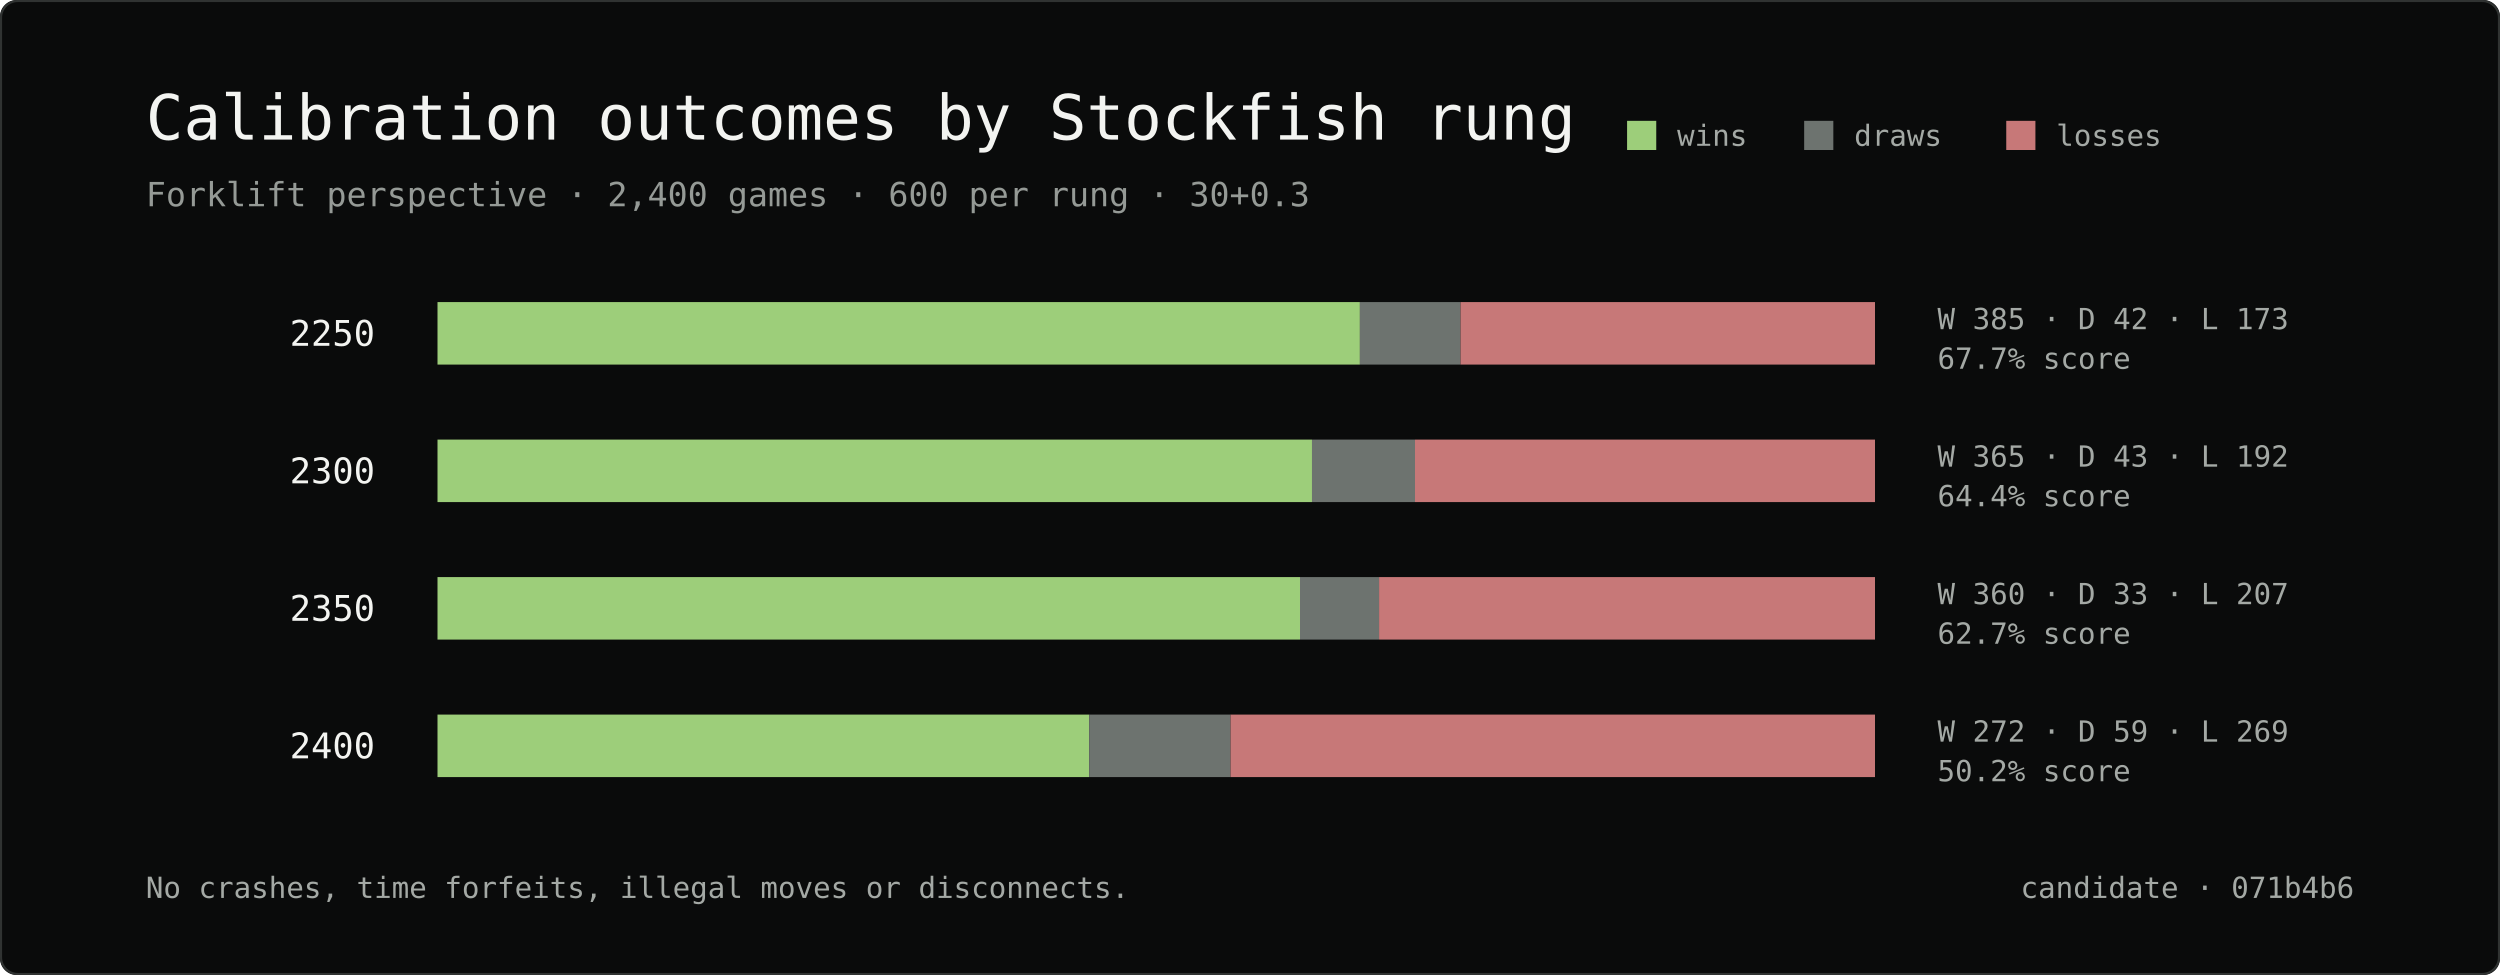
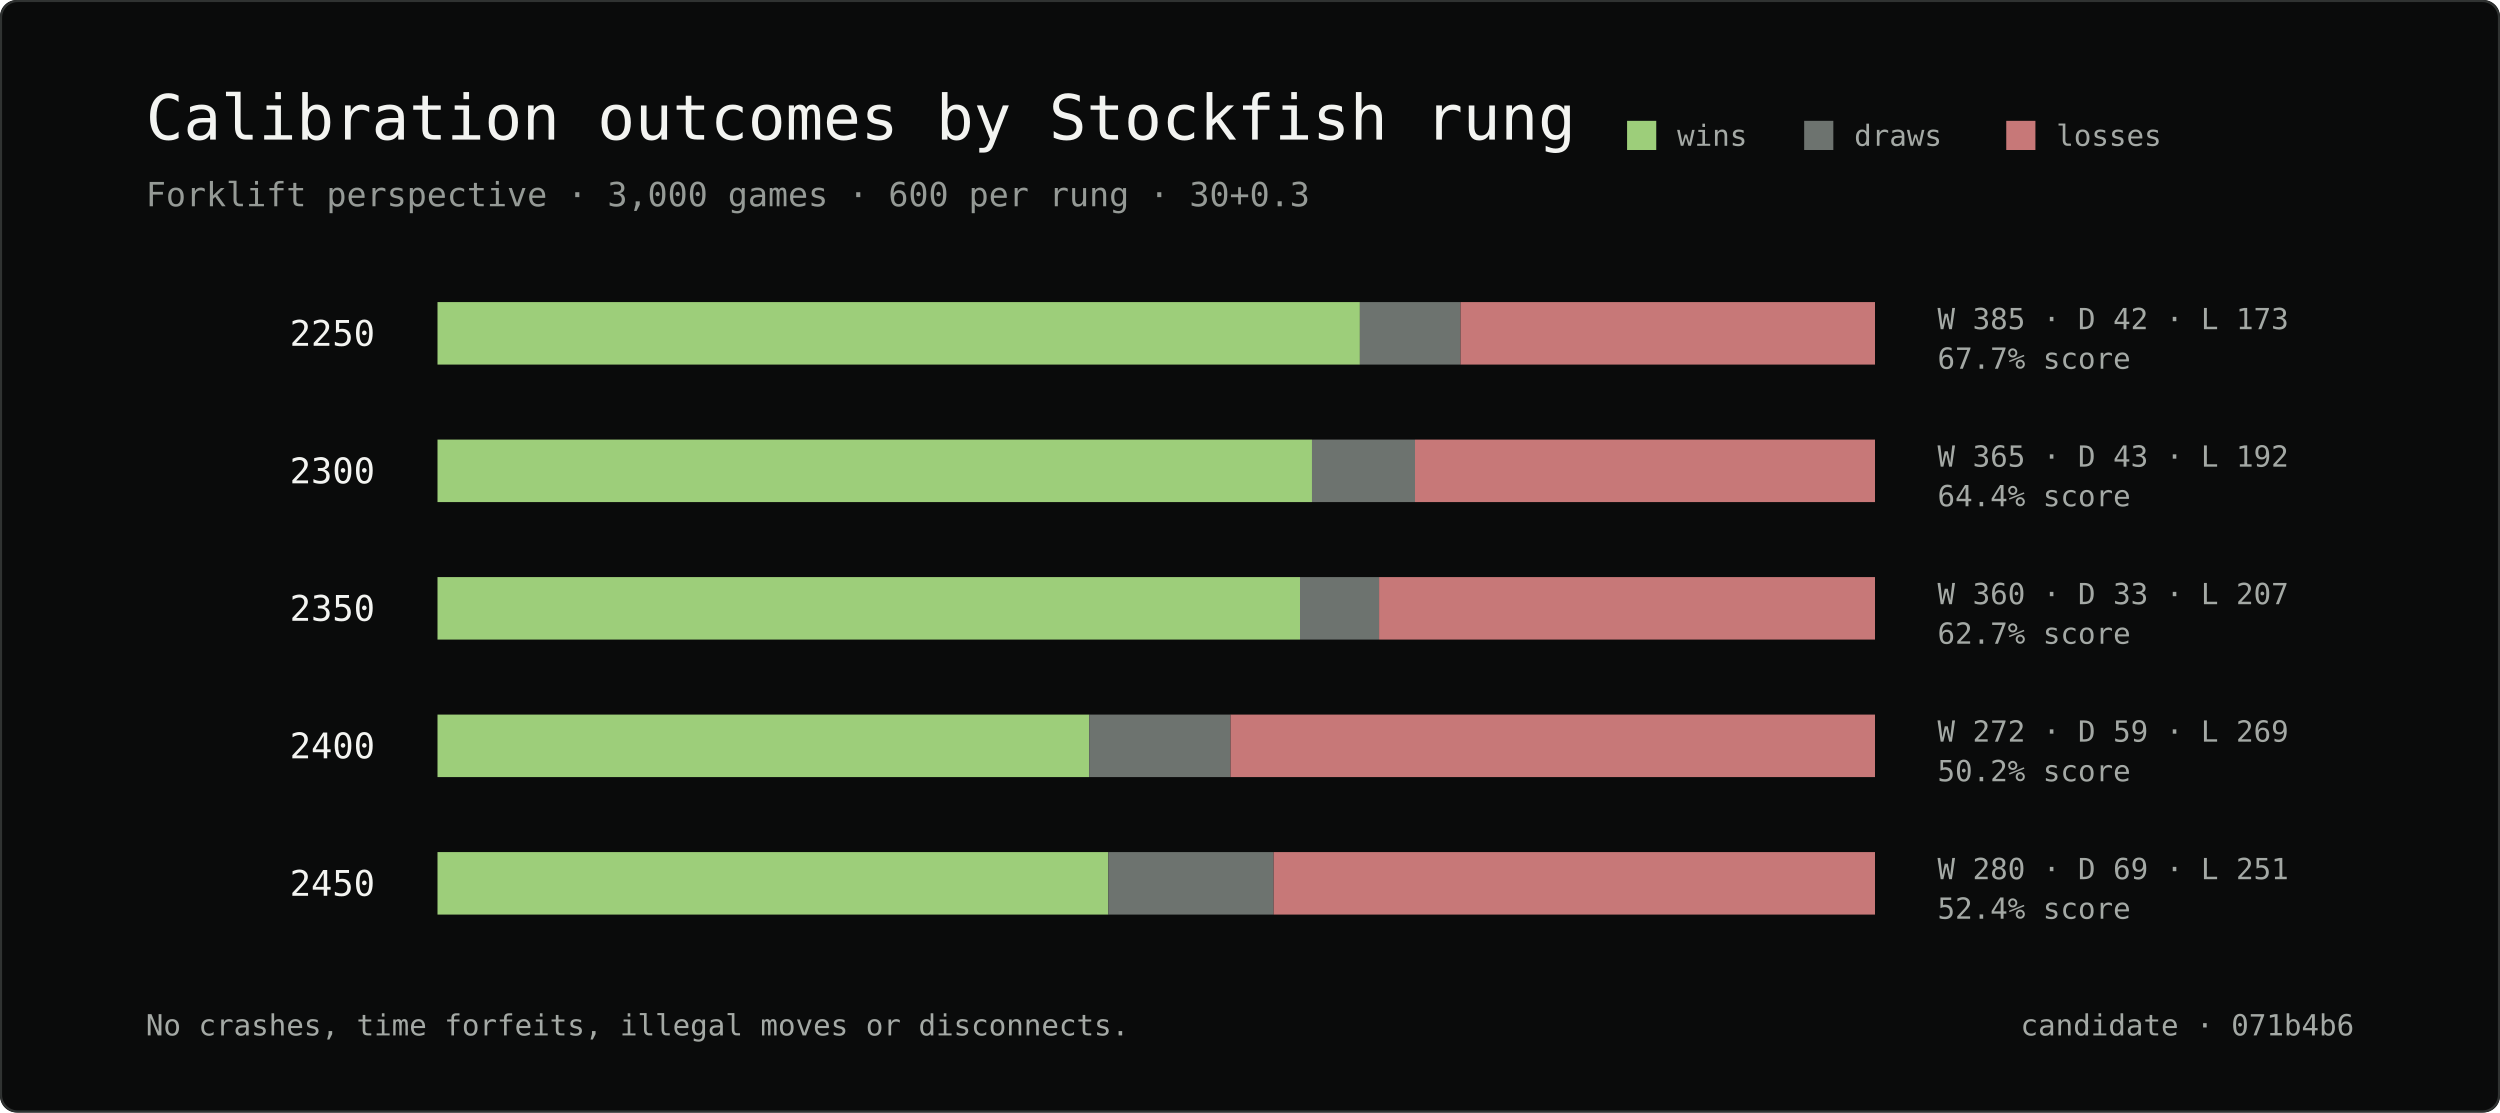
- <svg xmlns="http://www.w3.org/2000/svg" width="1200" height="468" viewBox="0 0 1200 468" role="img" aria-labelledby="title desc">
+ <svg xmlns="http://www.w3.org/2000/svg" width="1200" height="534" viewBox="0 0 1200 534" role="img" aria-labelledby="title desc">
  <style>
    .bg { fill: #0a0b0b; }
    .frame { fill: none; stroke: #303332; stroke-width: 1; }
    .title { fill: #f3f4f1; font: 500 30px ui-monospace, SFMono-Regular, Consolas, monospace; }
    .sub { fill: #959a96; font: 400 16px ui-monospace, SFMono-Regular, Consolas, monospace; }
    .label { fill: #f3f4f1; font: 500 17px ui-monospace, SFMono-Regular, Consolas, monospace; }
    .small { fill: #a4a9a5; font: 400 14px ui-monospace, SFMono-Regular, Consolas, monospace; }
    .value { fill: #f3f4f1; font: 500 25px ui-monospace, SFMono-Regular, Consolas, monospace; }
    .win { fill: #9dce7a; }
    .draw { fill: #6d736f; }
    .loss { fill: #c77878; }
    .neutral { fill: #c8ccc7; }
    .accent { fill: #9dce7a; }
    .warning { fill: #d7ae68; }
    .threshold { stroke: #d7ae68; stroke-width: 2; stroke-dasharray: 6 5; }
    .grid { stroke: #242725; stroke-width: 1; }
    .curve { fill: none; stroke: #9dce7a; stroke-width: 3; }
    .ci { stroke: #a4a9a5; stroke-width: 2; }
    .point { fill: #9dce7a; stroke: #0a0b0b; stroke-width: 3; }
  </style>
-   <rect class="bg" width="1200" height="468" rx="8" />
-   <rect class="frame" x="0.5" y="0.5" width="1199" height="467" rx="8" />
+   <rect class="bg" width="1200" height="534" rx="8" />
+   <rect class="frame" x="0.5" y="0.5" width="1199" height="533" rx="8" />
  <text class="title" x="70" y="67">Calibration outcomes by Stockfish rung</text>
-   <text class="sub" x="70" y="99">Forklift perspective · 2,400 games · 600 per rung · 30+0.3</text>
+   <text class="sub" x="70" y="99">Forklift perspective · 3,000 games · 600 per rung · 30+0.3</text>
  <rect class="win" x="781" y="58" width="14" height="14" />
  <text class="small" x="805" y="70">wins</text>
  <rect class="draw" x="866" y="58" width="14" height="14" />
  <text class="small" x="890" y="70">draws</text>
  <rect class="loss" x="963" y="58" width="14" height="14" />
  <text class="small" x="987" y="70">losses</text>
  <rect class="win" x="210.00" y="145.00" width="442.75" height="30.0" />
  <rect class="draw" x="652.75" y="145.00" width="48.30" height="30.0" />
  <rect class="loss" x="701.05" y="145.00" width="198.95" height="30.0" />
  <text class="label" x="180" y="166.00" text-anchor="end">2250</text>
  <text class="small" x="930" y="158.00">W 385 · D 42 · L 173</text>
  <text class="small" x="930" y="177.00">67.7% score</text>
  <rect class="win" x="210.00" y="211.00" width="419.75" height="30.0" />
  <rect class="draw" x="629.75" y="211.00" width="49.45" height="30.0" />
  <rect class="loss" x="679.20" y="211.00" width="220.80" height="30.0" />
  <text class="label" x="180" y="232.00" text-anchor="end">2300</text>
  <text class="small" x="930" y="224.00">W 365 · D 43 · L 192</text>
  <text class="small" x="930" y="243.00">64.4% score</text>
  <rect class="win" x="210.00" y="277.00" width="414.00" height="30.0" />
  <rect class="draw" x="624.00" y="277.00" width="37.95" height="30.0" />
  <rect class="loss" x="661.95" y="277.00" width="238.05" height="30.0" />
  <text class="label" x="180" y="298.00" text-anchor="end">2350</text>
  <text class="small" x="930" y="290.00">W 360 · D 33 · L 207</text>
  <text class="small" x="930" y="309.00">62.7% score</text>
  <rect class="win" x="210.00" y="343.00" width="312.80" height="30.0" />
  <rect class="draw" x="522.80" y="343.00" width="67.85" height="30.0" />
  <rect class="loss" x="590.65" y="343.00" width="309.35" height="30.0" />
  <text class="label" x="180" y="364.00" text-anchor="end">2400</text>
  <text class="small" x="930" y="356.00">W 272 · D 59 · L 269</text>
  <text class="small" x="930" y="375.00">50.2% score</text>
-   <text class="small" x="70" y="431">No crashes, time forfeits, illegal moves or disconnects.</text>
-   <text class="small" x="1130" y="431" text-anchor="end">candidate · 071b4b6</text>
+   <rect class="win" x="210.00" y="409.00" width="322.00" height="30.0" />
+   <rect class="draw" x="532.00" y="409.00" width="79.35" height="30.0" />
+   <rect class="loss" x="611.35" y="409.00" width="288.65" height="30.0" />
+   <text class="label" x="180" y="430.00" text-anchor="end">2450</text>
+   <text class="small" x="930" y="422.00">W 280 · D 69 · L 251</text>
+   <text class="small" x="930" y="441.00">52.4% score</text>
+   <text class="small" x="70" y="497">No crashes, time forfeits, illegal moves or disconnects.</text>
+   <text class="small" x="1130" y="497" text-anchor="end">candidate · 071b4b6</text>
</svg>
